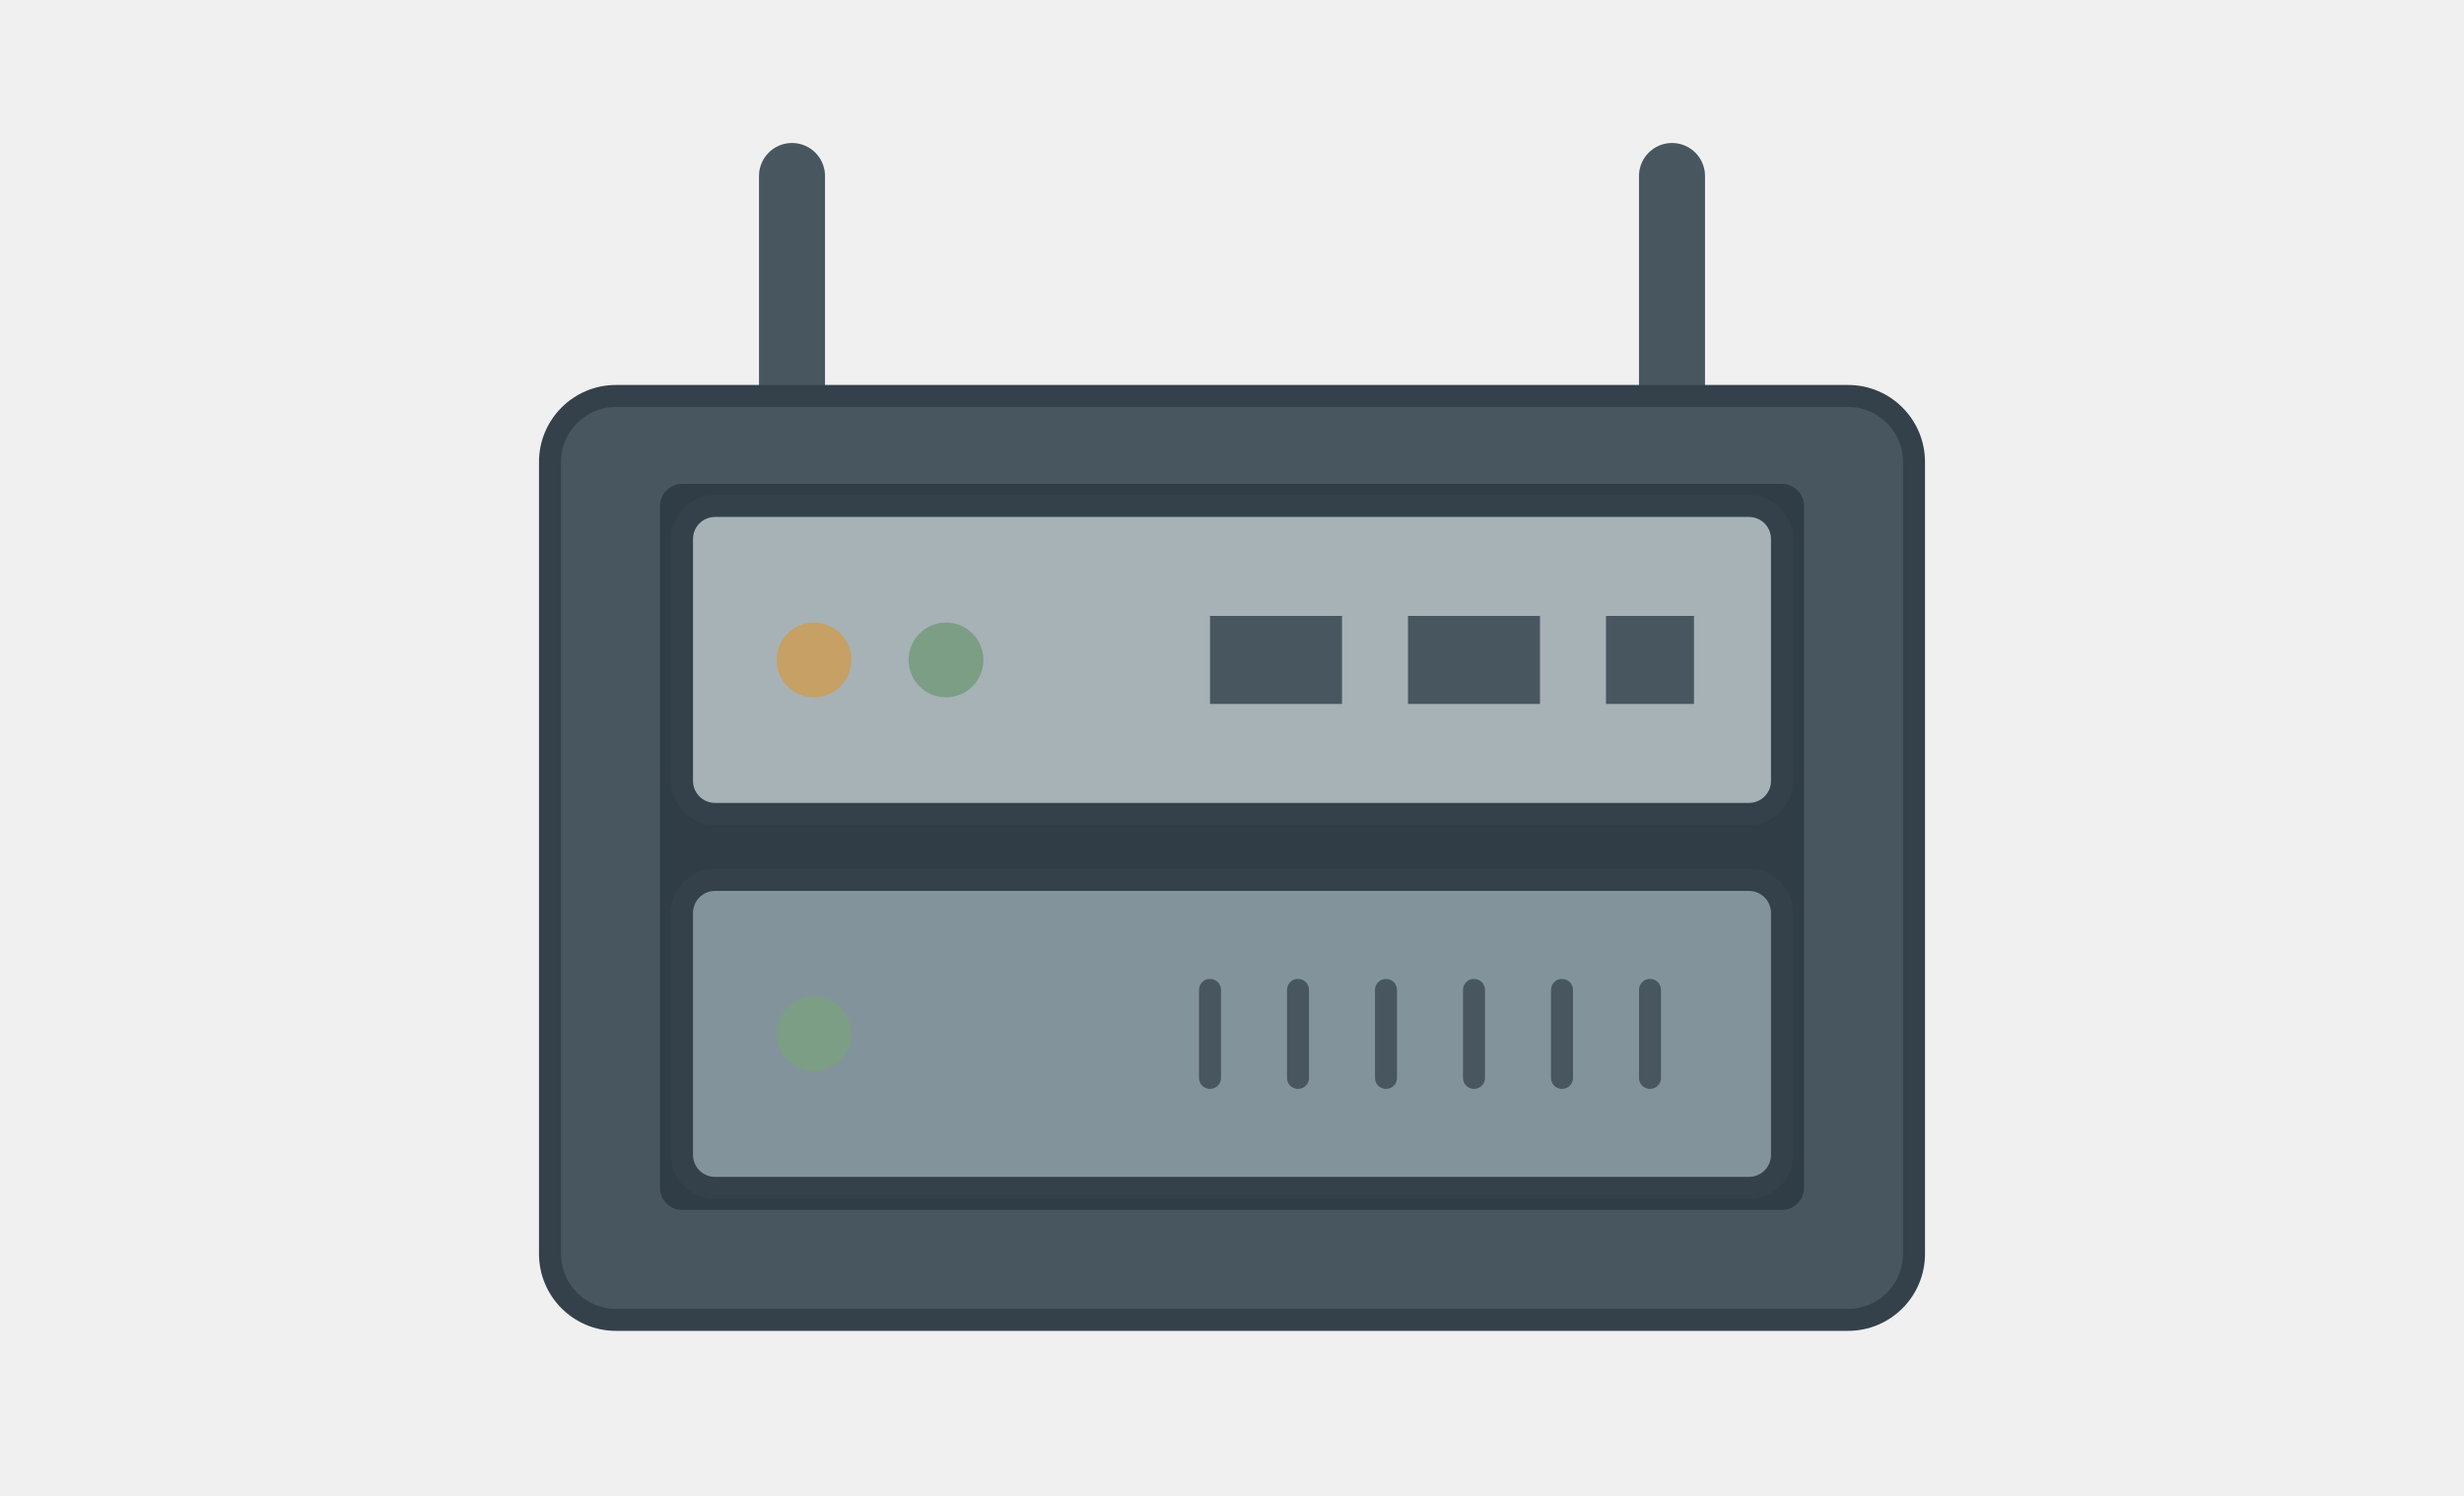
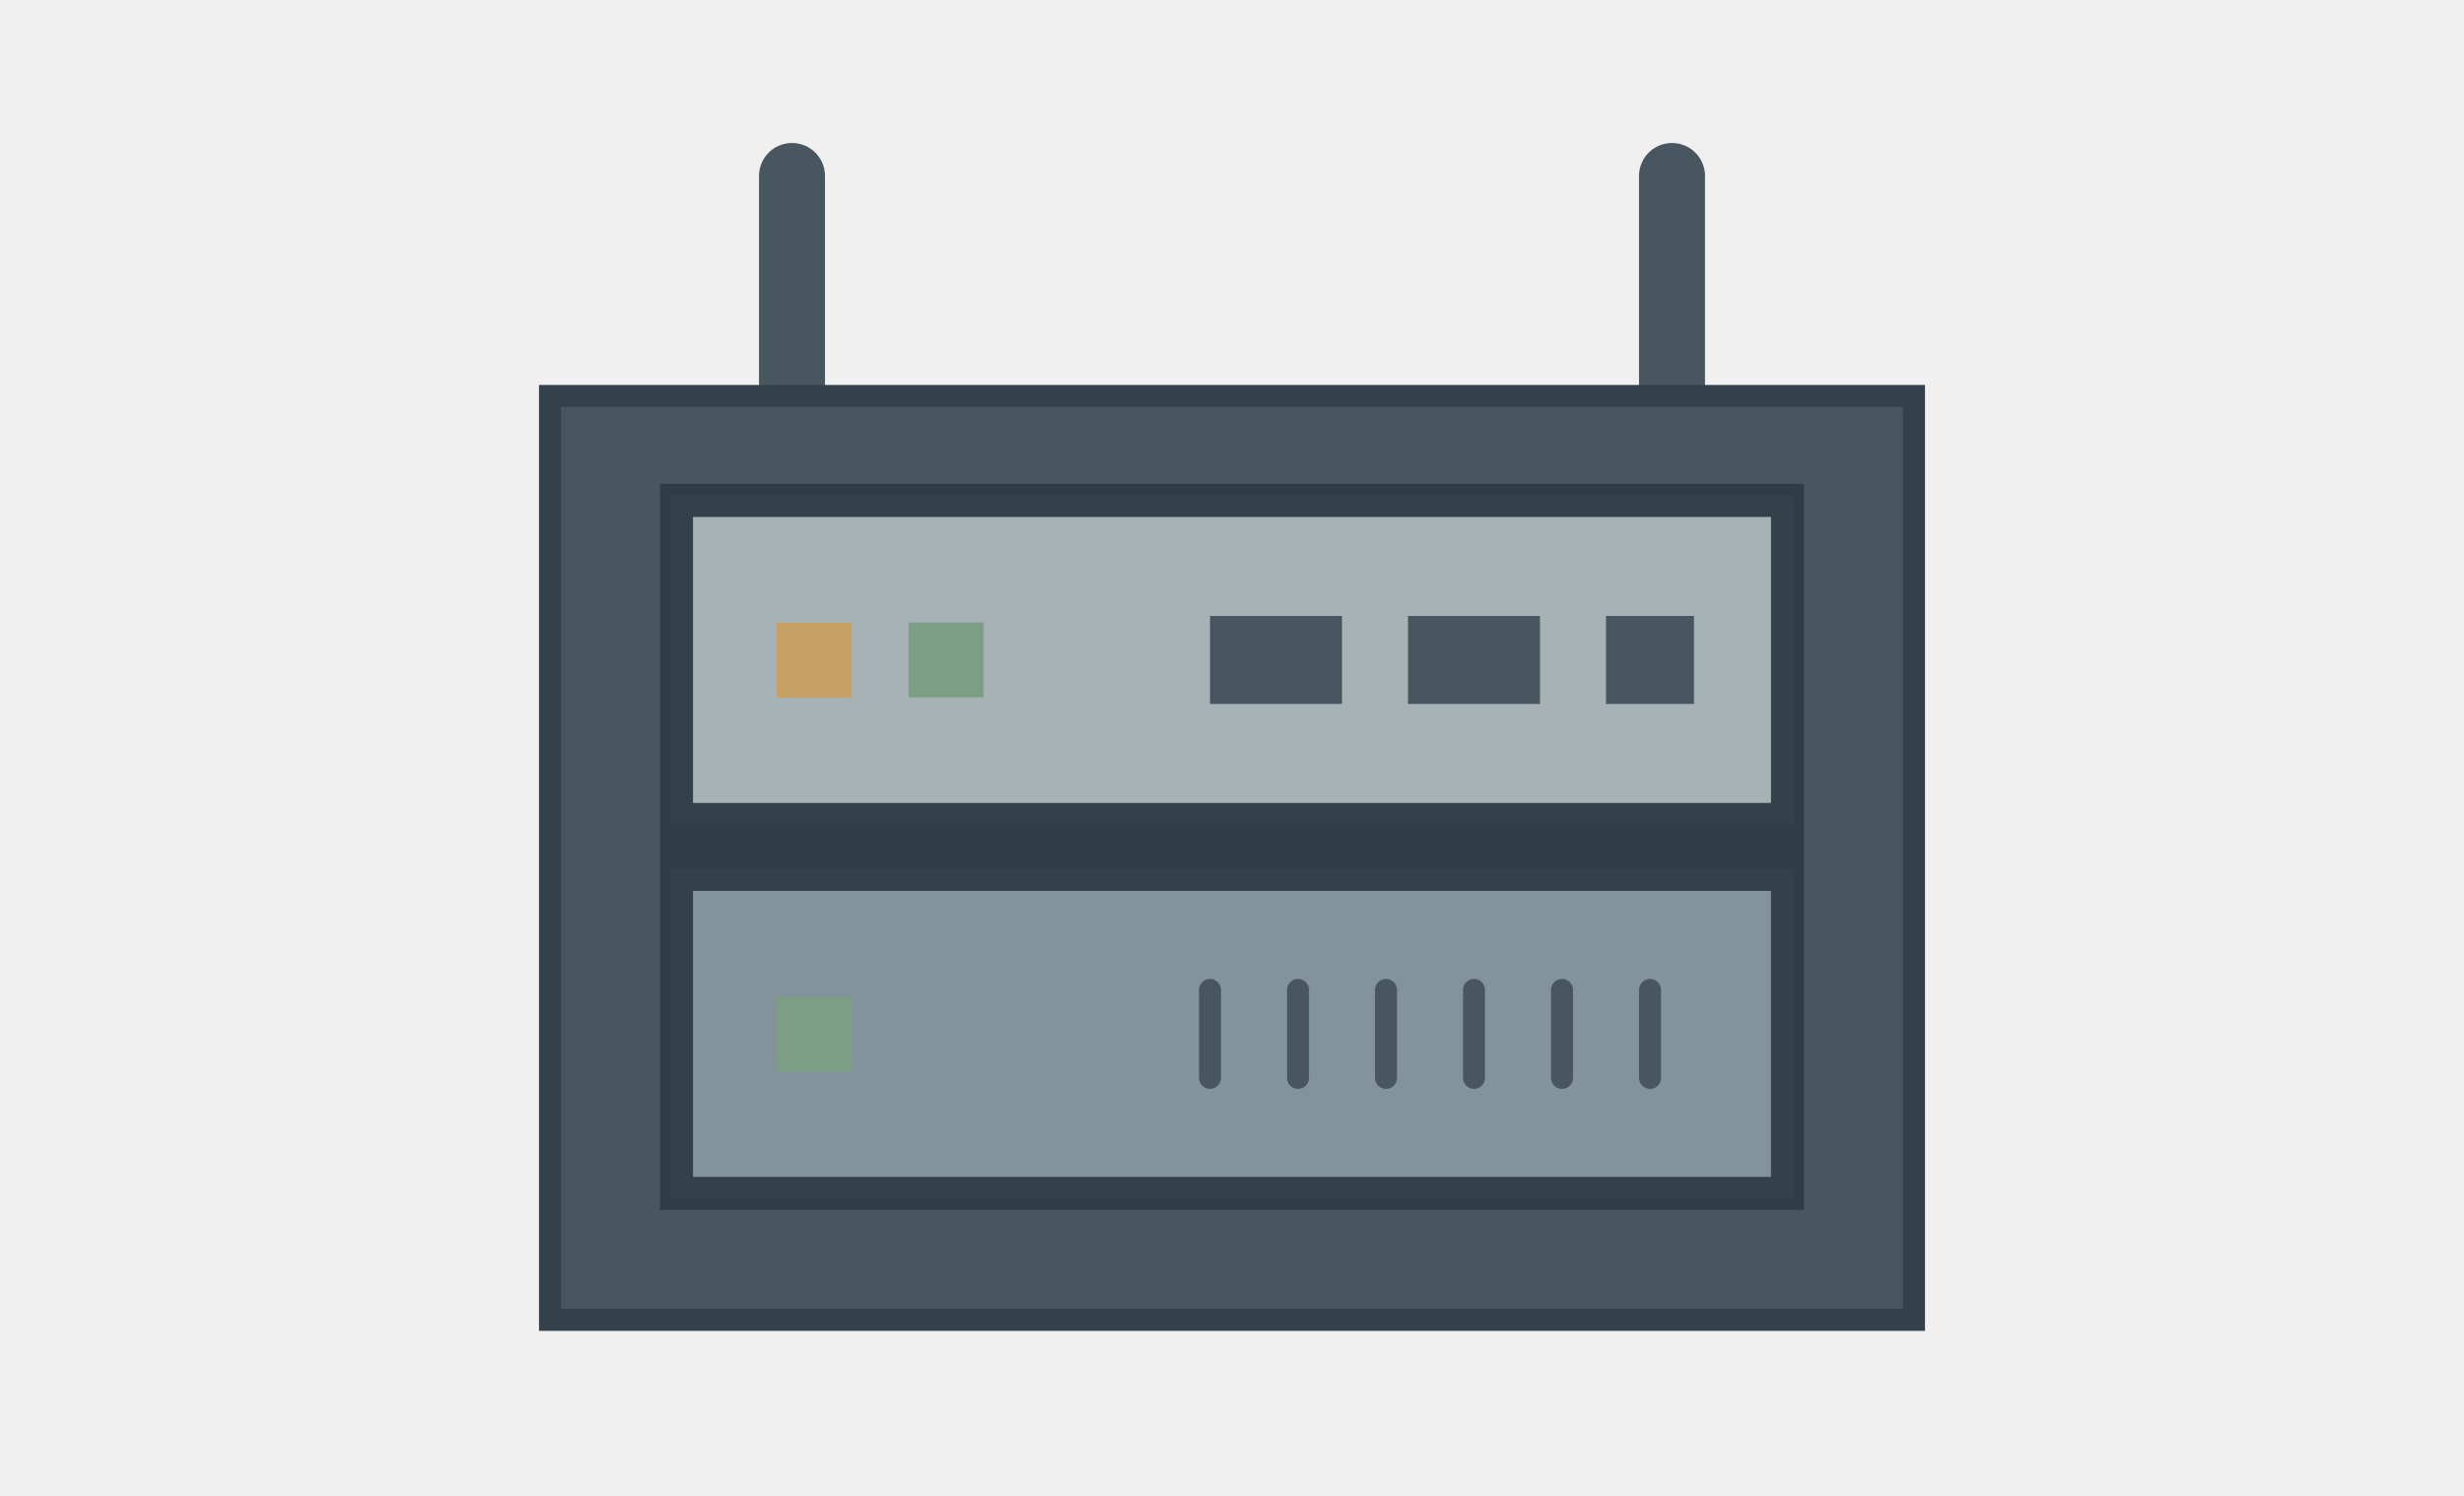
<svg xmlns="http://www.w3.org/2000/svg" width="112" height="68" viewBox="0 0 112 68" fill="none">
  <g clip-path="url(#clip0_4_501)">
    <path d="M36 21V8M76 21V8" stroke="#485660" stroke-width="3" stroke-linecap="round" />
-     <path d="M84 18H28C26.343 18 25 19.343 25 21V57C25 58.657 26.343 60 28 60H84C85.657 60 87 58.657 87 57V21C87 19.343 85.657 18 84 18Z" fill="#485660" stroke="#34414A" />
-     <path d="M81 22H31C30.448 22 30 22.448 30 23V54C30 54.552 30.448 55 31 55H81C81.552 55 82 54.552 82 54V23C82 22.448 81.552 22 81 22Z" fill="#303D46" />
-     <path d="M79.5 23H32.5C31.672 23 31 23.672 31 24.5V35.5C31 36.328 31.672 37 32.5 37H79.5C80.328 37 81 36.328 81 35.5V24.5C81 23.672 80.328 23 79.5 23Z" fill="#A6B2B6" stroke="#34414A" />
-     <path d="M37 31.7C37.939 31.7 38.7 30.939 38.7 30C38.7 29.061 37.939 28.3 37 28.3C36.061 28.3 35.3 29.061 35.3 30C35.3 30.939 36.061 31.7 37 31.7Z" fill="#C6A064" />
-     <path d="M43 31.7C43.939 31.7 44.7 30.939 44.7 30C44.7 29.061 43.939 28.3 43 28.3C42.061 28.3 41.3 29.061 41.3 30C41.3 30.939 42.061 31.7 43 31.7Z" fill="#7B9E84" />
+     <rect x="25" y="18" width="62" height="42" fill="#485660" stroke="#34414A" />
+     <rect x="30" y="22" width="52" height="33" fill="#303D46" />
+     <rect x="31" y="23" width="50" height="14" fill="#A6B2B6" stroke="#34414A" />
+     <rect x="35.3" y="28.3" width="3.4" height="3.4" fill="#C6A064" />
+     <rect x="41.3" y="28.3" width="3.4" height="3.4" fill="#7B9E84" />
    <path d="M55 28H61V32H55V28ZM64 28H70V32H64V28ZM73 28H77V32H73V28Z" fill="#485660" />
-     <path d="M79.5 40H32.5C31.672 40 31 40.672 31 41.5V52.5C31 53.328 31.672 54 32.5 54H79.5C80.328 54 81 53.328 81 52.5V41.5C81 40.672 80.328 40 79.5 40Z" fill="#83939C" stroke="#34414A" />
-     <path d="M37 48.7C37.939 48.7 38.7 47.939 38.7 47C38.7 46.061 37.939 45.3 37 45.3C36.061 45.3 35.3 46.061 35.3 47C35.3 47.939 36.061 48.7 37 48.7Z" fill="#7B9E84" />
+     <rect x="31" y="40" width="50" height="14" fill="#83939C" stroke="#34414A" />
+     <rect x="35.3" y="45.3" width="3.4" height="3.4" fill="#7B9E84" />
    <path d="M55 45V49M59 45V49M63 45V49M67 45V49M71 45V49M75 45V49" stroke="#485660" stroke-linecap="round" />
  </g>
  <defs>
    <clipPath id="clip0_4_501">
      <rect width="112" height="68" fill="white" />
    </clipPath>
  </defs>
</svg>
